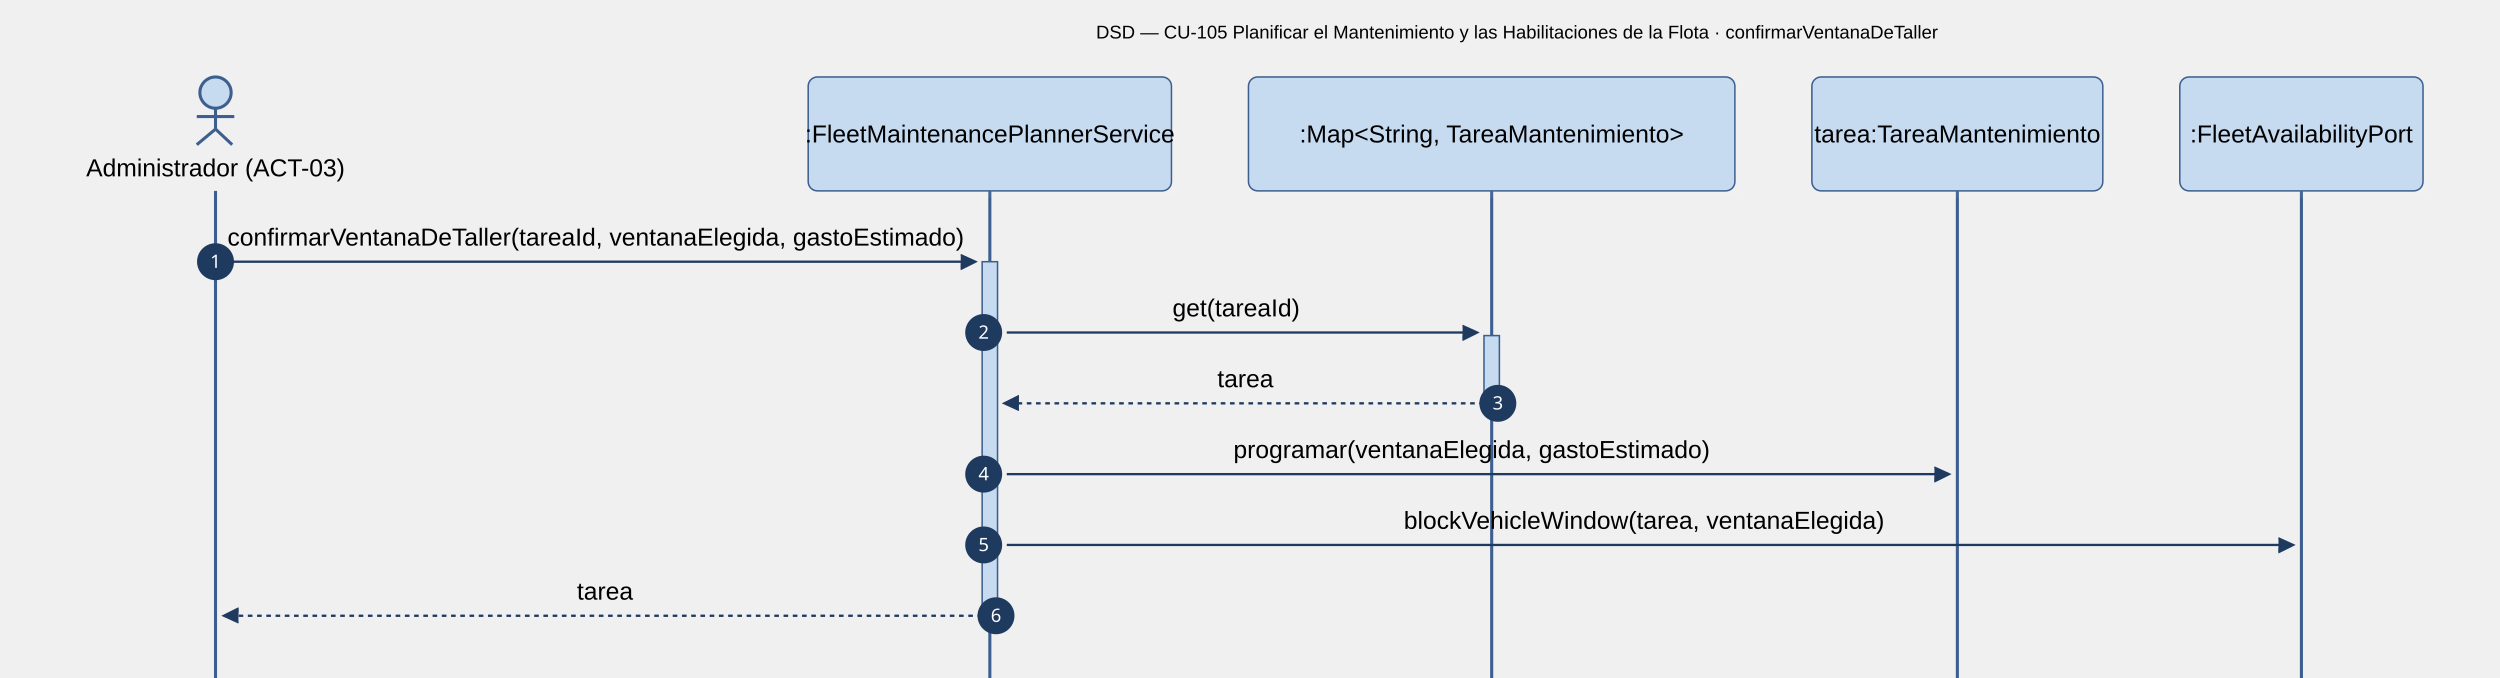
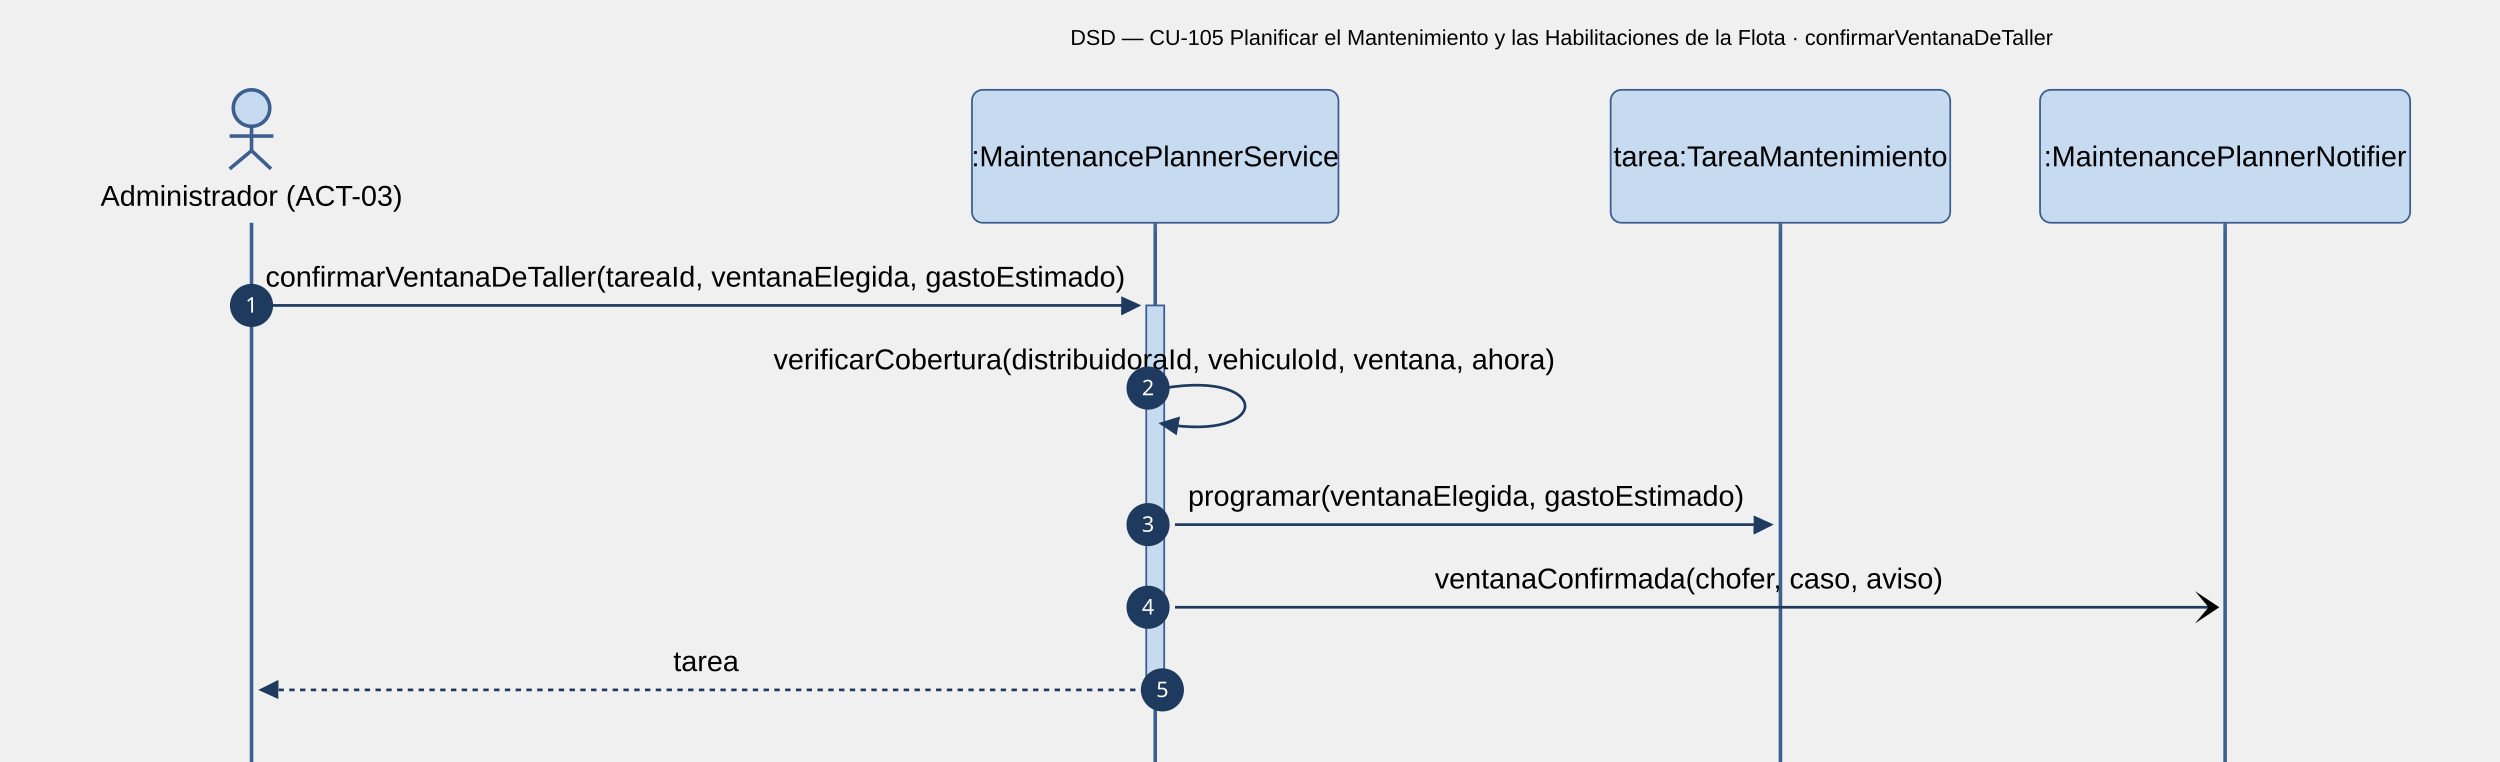
- <svg xmlns="http://www.w3.org/2000/svg" id="my-svg" width="100%" style="max-width: 1624px; background-color: white;" viewBox="-50 -50 1624 440" role="graphics-document document" aria-roledescription="sequence">
+ <svg xmlns="http://www.w3.org/2000/svg" id="my-svg" width="100%" style="max-width: 1391.5px; background-color: white;" viewBox="-50 -50 1391.5 424" role="graphics-document document" aria-roledescription="sequence">
  <g>
-     <line id="actor4" x1="1445" y1="74" x2="1445" y2="2000" class="actor-line 200" stroke-width="0.5px" stroke="#999" name="FIT" data-et="life-line" data-id="FIT" />
-     <g id="root-4" data-look="neo" data-et="participant" data-type="participant" data-id="FIT">
-       <rect x="1366" y="0" fill="#eaeaea" stroke="#666" width="158" height="74" name="FIT" rx="6" ry="6" class="actor actor-top" data-look="neo" filter="url(#my-svg-drop-shadow)" />
-       <text x="1445" y="37" dominant-baseline="central" alignment-baseline="central" class="actor actor-box" style="text-anchor: middle; font-size: 16px; font-weight: 400;">
-         <tspan x="1445" dy="0">:FleetAvailabilityPort</tspan>
+     <line id="actor3" x1="1188.5" y1="74" x2="1188.5" y2="2000" class="actor-line 200" stroke-width="0.5px" stroke="#999" name="MPN" data-et="life-line" data-id="MPN" />
+     <g id="root-3" data-look="neo" data-et="participant" data-type="participant" data-id="MPN">
+       <rect x="1085.5" y="0" fill="#eaeaea" stroke="#666" width="206" height="74" name="MPN" rx="6" ry="6" class="actor actor-top" data-look="neo" filter="url(#my-svg-drop-shadow)" />
+       <text x="1188.5" y="37" dominant-baseline="central" alignment-baseline="central" class="actor actor-box" style="text-anchor: middle; font-size: 16px; font-weight: 400;">
+         <tspan x="1188.5" dy="0">:MaintenancePlannerNotifier</tspan>
      </text>
    </g>
  </g>
  <g>
-     <line id="actor3" x1="1221.5" y1="74" x2="1221.5" y2="2000" class="actor-line 200" stroke-width="0.5px" stroke="#999" name="TAR" data-et="life-line" data-id="TAR" />
-     <g id="root-3" data-look="neo" data-et="participant" data-type="participant" data-id="TAR">
-       <rect x="1127" y="0" fill="#eaeaea" stroke="#666" width="189" height="74" name="TAR" rx="6" ry="6" class="actor actor-top" data-look="neo" filter="url(#my-svg-drop-shadow)" />
-       <text x="1221.5" y="37" dominant-baseline="central" alignment-baseline="central" class="actor actor-box" style="text-anchor: middle; font-size: 16px; font-weight: 400;">
-         <tspan x="1221.5" dy="0">tarea:TareaMantenimiento</tspan>
+     <line id="actor2" x1="941" y1="74" x2="941" y2="2000" class="actor-line 200" stroke-width="0.5px" stroke="#999" name="TAR" data-et="life-line" data-id="TAR" />
+     <g id="root-2" data-look="neo" data-et="participant" data-type="participant" data-id="TAR">
+       <rect x="846.5" y="0" fill="#eaeaea" stroke="#666" width="189" height="74" name="TAR" rx="6" ry="6" class="actor actor-top" data-look="neo" filter="url(#my-svg-drop-shadow)" />
+       <text x="941" y="37" dominant-baseline="central" alignment-baseline="central" class="actor actor-box" style="text-anchor: middle; font-size: 16px; font-weight: 400;">
+         <tspan x="941" dy="0">tarea:TareaMantenimiento</tspan>
      </text>
    </g>
  </g>
  <g>
-     <line id="actor2" x1="919" y1="74" x2="919" y2="2000" class="actor-line 200" stroke-width="0.5px" stroke="#999" name="COL" data-et="life-line" data-id="COL" />
-     <g id="root-2" data-look="neo" data-et="participant" data-type="participant" data-id="COL">
-       <rect x="761" y="0" fill="#eaeaea" stroke="#666" width="316" height="74" name="COL" rx="6" ry="6" class="actor actor-top" data-look="neo" filter="url(#my-svg-drop-shadow)" />
-       <text x="919" y="37" dominant-baseline="central" alignment-baseline="central" class="actor actor-box" style="text-anchor: middle; font-size: 16px; font-weight: 400;">
-         <tspan x="919" dy="0">:Map&lt;String, TareaMantenimiento&gt;</tspan>
-       </text>
-     </g>
-   </g>
-   <g>
-     <line id="actor1" x1="593" y1="74" x2="593" y2="2000" class="actor-line 200" stroke-width="0.5px" stroke="#999" name="PLN" data-et="life-line" data-id="PLN" />
-     <g id="root-1" data-look="neo" data-et="participant" data-type="participant" data-id="PLN">
-       <rect x="475" y="0" fill="#eaeaea" stroke="#666" width="236" height="74" name="PLN" rx="6" ry="6" class="actor actor-top" data-look="neo" filter="url(#my-svg-drop-shadow)" />
+     <line id="actor1" x1="593" y1="74" x2="593" y2="2000" class="actor-line 200" stroke-width="0.5px" stroke="#999" name="MPS" data-et="life-line" data-id="MPS" />
+     <g id="root-1" data-look="neo" data-et="participant" data-type="participant" data-id="MPS">
+       <rect x="491" y="0" fill="#eaeaea" stroke="#666" width="204" height="74" name="MPS" rx="6" ry="6" class="actor actor-top" data-look="neo" filter="url(#my-svg-drop-shadow)" />
      <text x="593" y="37" dominant-baseline="central" alignment-baseline="central" class="actor actor-box" style="text-anchor: middle; font-size: 16px; font-weight: 400;">
-         <tspan x="593" dy="0">:FleetMaintenancePlannerService</tspan>
+         <tspan x="593" dy="0">:MaintenancePlannerService</tspan>
      </text>
    </g>
  </g>
  <g>
    <line id="actor0" x1="90" y1="74" x2="90" y2="2000" class="actor-line 200" stroke-width="0.5px" stroke="#999" name="ADM" data-et="life-line" data-id="ADM" />
  </g>
  <style>#my-svg{font-family:Arial,Helvetica,sans-serif;font-size:12px;fill:#000000;}@keyframes edge-animation-frame{from{stroke-dashoffset:0;}}@keyframes dash{to{stroke-dashoffset:0;}}#my-svg .edge-animation-slow{stroke-dasharray:9,5!important;stroke-dashoffset:900;animation:dash 50s linear infinite;stroke-linecap:round;}#my-svg .edge-animation-fast{stroke-dasharray:9,5!important;stroke-dashoffset:900;animation:dash 20s linear infinite;stroke-linecap:round;}#my-svg .error-icon{fill:hsl(31.429, 58.333%, 90.882%);}#my-svg .error-text{fill:rgb(9.688, 22.604, 36.812);stroke:rgb(9.688, 22.604, 36.812);}#my-svg .edge-thickness-normal{stroke-width:1px;}#my-svg .edge-thickness-thick{stroke-width:3.5px;}#my-svg .edge-pattern-solid{stroke-dasharray:0;}#my-svg .edge-thickness-invisible{stroke-width:0;fill:none;}#my-svg .edge-pattern-dashed{stroke-dasharray:3;}#my-svg .edge-pattern-dotted{stroke-dasharray:2;}#my-svg .marker{fill:#1F3A5F;stroke:#1F3A5F;}#my-svg .marker.cross{stroke:#1F3A5F;}#my-svg svg{font-family:Arial,Helvetica,sans-serif;font-size:12px;}#my-svg p{margin:0;}#my-svg .actor{stroke:#3C5F8F;fill:#C6DAF0;stroke-width:1;}#my-svg rect.actor.outer-path[data-look="neo"]{filter:drop-shadow( 1px 2px 2px rgba(185,185,185,1));}#my-svg rect.note[data-look="neo"]{stroke:#3C5F8F;fill:#FFFFFF;filter:drop-shadow( 1px 2px 2px rgba(185,185,185,1));}#my-svg text.actor&gt;tspan{fill:#000000;stroke:none;}#my-svg .actor-line{stroke:#3C5F8F;}#my-svg .innerArc{stroke-width:1.5;stroke-dasharray:none;}#my-svg .messageLine0{stroke-width:1.5;stroke-dasharray:none;stroke:#1F3A5F;}#my-svg .messageLine1{stroke-width:1.5;stroke-dasharray:2,2;stroke:#1F3A5F;}#my-svg [id$="-arrowhead"] path{fill:#1F3A5F;stroke:#1F3A5F;}#my-svg .sequenceNumber{fill:#FFFFFF;}#my-svg [id$="-sequencenumber"]{fill:#1F3A5F;}#my-svg [id$="-crosshead"] path{fill:#1F3A5F;stroke:#1F3A5F;}#my-svg .messageText{fill:#000000;stroke:none;}#my-svg .labelBox{stroke:#3C5F8F;fill:#DCE6F2;filter:drop-shadow( 1px 2px 2px rgba(185,185,185,1));}#my-svg .labelText,#my-svg .labelText&gt;tspan{fill:#000000;stroke:none;}#my-svg .loopText,#my-svg .loopText&gt;tspan{fill:#000000;stroke:none;}#my-svg .sectionTitle,#my-svg .sectionTitle&gt;tspan{fill:#000000;stroke:none;}#my-svg .loopLine{stroke-width:2px;stroke-dasharray:2,2;stroke:#3C5F8F;fill:#3C5F8F;}#my-svg .note{stroke:#3C5F8F;fill:#FFFFFF;}#my-svg .noteText,#my-svg .noteText&gt;tspan{fill:#000000;stroke:none;}#my-svg .activation0{fill:#C6DAF0;stroke:#3C5F8F;}#my-svg .activation1{fill:#C6DAF0;stroke:#3C5F8F;}#my-svg .activation2{fill:#C6DAF0;stroke:#3C5F8F;}#my-svg .actorPopupMenu{position:absolute;}#my-svg .actorPopupMenuPanel{position:absolute;fill:#C6DAF0;box-shadow:0px 8px 16px 0px rgba(0,0,0,0.2);filter:drop-shadow(3px 5px 2px rgb(0 0 0 / 0.4));}#my-svg .actor-man circle,#my-svg line{fill:#C6DAF0;stroke-width:2px;}#my-svg g rect.rect{filter:drop-shadow( 1px 2px 2px rgba(185,185,185,1));stroke:#3C5F8F;}#my-svg .node .neo-node{stroke:#3C5F8F;}#my-svg [data-look="neo"].node rect,#my-svg [data-look="neo"].cluster rect,#my-svg [data-look="neo"].node polygon{stroke:url(#my-svg-gradient);filter:drop-shadow( 1px 2px 2px rgba(185,185,185,1));}#my-svg [data-look="neo"].swimlane.cluster rect{filter:none;}#my-svg [data-look="neo"].node path{stroke:url(#my-svg-gradient);stroke-width:1px;}#my-svg [data-look="neo"].node .outer-path{filter:drop-shadow( 1px 2px 2px rgba(185,185,185,1));}#my-svg [data-look="neo"].node .neo-line path{stroke:#3C5F8F;filter:none;}#my-svg [data-look="neo"].node circle{stroke:url(#my-svg-gradient);filter:drop-shadow( 1px 2px 2px rgba(185,185,185,1));}#my-svg [data-look="neo"].node circle .state-start{fill:#000000;}#my-svg [data-look="neo"].icon-shape .icon{fill:url(#my-svg-gradient);filter:drop-shadow( 1px 2px 2px rgba(185,185,185,1));}#my-svg [data-look="neo"].icon-shape .icon-neo path{stroke:url(#my-svg-gradient);filter:drop-shadow( 1px 2px 2px rgba(185,185,185,1));}#my-svg :root{--mermaid-font-family:"trebuchet ms",verdana,arial,sans-serif;}</style>
  <g />
  <defs>
    <symbol id="my-svg-computer" width="24" height="24">
      <path transform="scale(.5)" d="M2 2v13h20v-13h-20zm18 11h-16v-9h16v9zm-10.228 6l.466-1h3.524l.467 1h-4.457zm14.228 3h-24l2-6h2.104l-1.33 4h18.45l-1.297-4h2.073l2 6zm-5-10h-14v-7h14v7z" />
    </symbol>
  </defs>
  <defs>
    <symbol id="my-svg-database" fill-rule="evenodd" clip-rule="evenodd">
      <path transform="scale(.5)" d="M12.258.001l.256.004.255.005.253.008.251.01.249.012.247.015.246.016.242.019.241.02.239.023.236.024.233.027.231.028.229.031.225.032.223.034.22.036.217.038.214.04.211.041.208.043.205.045.201.046.198.048.194.05.191.051.187.053.183.054.18.056.175.057.172.059.168.06.163.061.16.063.155.064.15.066.074.033.073.033.071.034.07.034.069.035.068.035.067.035.066.035.064.036.064.036.062.036.06.036.06.037.058.037.058.037.055.038.055.038.053.038.052.038.051.039.05.039.048.039.047.039.045.04.044.04.043.04.041.04.04.041.039.041.037.041.036.041.034.041.033.042.032.042.03.042.029.042.027.042.026.043.024.043.023.043.021.043.02.043.018.044.017.043.015.044.013.044.012.044.011.045.009.044.007.045.006.045.004.045.002.045.001.045v17l-.001.045-.002.045-.004.045-.006.045-.007.045-.009.044-.011.045-.012.044-.013.044-.015.044-.017.043-.018.044-.02.043-.021.043-.023.043-.024.043-.026.043-.027.042-.029.042-.03.042-.032.042-.033.042-.034.041-.036.041-.037.041-.039.041-.04.041-.041.04-.043.04-.044.04-.045.04-.047.039-.048.039-.05.039-.051.039-.052.038-.053.038-.055.038-.055.038-.058.037-.058.037-.06.037-.06.036-.062.036-.064.036-.064.036-.066.035-.067.035-.068.035-.069.035-.07.034-.071.034-.073.033-.074.033-.15.066-.155.064-.16.063-.163.061-.168.06-.172.059-.175.057-.18.056-.183.054-.187.053-.191.051-.194.05-.198.048-.201.046-.205.045-.208.043-.211.041-.214.04-.217.038-.22.036-.223.034-.225.032-.229.031-.231.028-.233.027-.236.024-.239.023-.241.02-.242.019-.246.016-.247.015-.249.012-.251.01-.253.008-.255.005-.256.004-.258.001-.258-.001-.256-.004-.255-.005-.253-.008-.251-.01-.249-.012-.247-.015-.245-.016-.243-.019-.241-.02-.238-.023-.236-.024-.234-.027-.231-.028-.228-.031-.226-.032-.223-.034-.22-.036-.217-.038-.214-.04-.211-.041-.208-.043-.204-.045-.201-.046-.198-.048-.195-.05-.19-.051-.187-.053-.184-.054-.179-.056-.176-.057-.172-.059-.167-.06-.164-.061-.159-.063-.155-.064-.151-.066-.074-.033-.072-.033-.072-.034-.07-.034-.069-.035-.068-.035-.067-.035-.066-.035-.064-.036-.063-.036-.062-.036-.061-.036-.06-.037-.058-.037-.057-.037-.056-.038-.055-.038-.053-.038-.052-.038-.051-.039-.049-.039-.049-.039-.046-.039-.046-.04-.044-.04-.043-.04-.041-.04-.04-.041-.039-.041-.037-.041-.036-.041-.034-.041-.033-.042-.032-.042-.03-.042-.029-.042-.027-.042-.026-.043-.024-.043-.023-.043-.021-.043-.02-.043-.018-.044-.017-.043-.015-.044-.013-.044-.012-.044-.011-.045-.009-.044-.007-.045-.006-.045-.004-.045-.002-.045-.001-.045v-17l.001-.045.002-.045.004-.045.006-.045.007-.045.009-.044.011-.045.012-.044.013-.044.015-.044.017-.043.018-.044.02-.043.021-.043.023-.043.024-.043.026-.043.027-.042.029-.042.03-.042.032-.042.033-.042.034-.041.036-.041.037-.041.039-.041.04-.041.041-.04.043-.04.044-.04.046-.04.046-.039.049-.039.049-.039.051-.039.052-.038.053-.038.055-.038.056-.038.057-.037.058-.037.06-.037.061-.036.062-.036.063-.036.064-.036.066-.035.067-.035.068-.035.069-.035.07-.034.072-.034.072-.033.074-.033.151-.066.155-.064.159-.063.164-.061.167-.06.172-.059.176-.057.179-.056.184-.054.187-.053.19-.051.195-.05.198-.048.201-.046.204-.045.208-.043.211-.041.214-.04.217-.038.22-.036.223-.034.226-.032.228-.031.231-.028.234-.027.236-.024.238-.023.241-.02.243-.019.245-.016.247-.015.249-.012.251-.01.253-.008.255-.005.256-.004.258-.001.258.001zm-9.258 20.499v.01l.001.021.003.021.004.022.005.021.006.022.007.022.009.023.01.022.011.023.012.023.013.023.015.023.016.024.017.023.018.024.019.024.021.024.022.025.023.024.024.025.052.049.056.05.061.051.066.051.07.051.075.051.079.052.084.052.088.052.092.052.097.052.102.051.105.052.11.052.114.051.119.051.123.051.127.05.131.05.135.05.139.048.144.049.147.047.152.047.155.047.16.045.163.045.167.043.171.043.176.041.178.041.183.039.187.039.19.037.194.035.197.035.202.033.204.031.209.03.212.029.216.027.219.025.222.024.226.021.23.02.233.018.236.016.24.015.243.012.246.01.249.008.253.005.256.004.259.001.26-.001.257-.004.254-.005.25-.008.247-.011.244-.012.241-.014.237-.016.233-.018.231-.021.226-.021.224-.024.22-.026.216-.027.212-.028.21-.031.205-.031.202-.034.198-.034.194-.036.191-.037.187-.039.183-.04.179-.04.175-.042.172-.043.168-.044.163-.045.16-.046.155-.046.152-.047.148-.048.143-.049.139-.049.136-.05.131-.05.126-.05.123-.051.118-.052.114-.051.11-.052.106-.052.101-.052.096-.052.092-.052.088-.053.083-.051.079-.052.074-.052.07-.051.065-.051.06-.051.056-.05.051-.05.023-.024.023-.025.021-.024.02-.024.019-.024.018-.024.017-.024.015-.023.014-.024.013-.023.012-.023.01-.023.01-.022.008-.022.006-.022.006-.022.004-.022.004-.021.001-.021.001-.021v-4.127l-.077.055-.08.053-.083.054-.085.053-.087.052-.09.052-.093.051-.095.05-.097.05-.1.049-.102.049-.105.048-.106.047-.109.047-.111.046-.114.045-.115.045-.118.044-.12.043-.122.042-.124.042-.126.041-.128.04-.13.04-.132.038-.134.038-.135.037-.138.037-.139.035-.142.035-.143.034-.144.033-.147.032-.148.031-.15.03-.151.03-.153.029-.154.027-.156.027-.158.026-.159.025-.161.024-.162.023-.163.022-.165.021-.166.02-.167.019-.169.018-.169.017-.171.016-.173.015-.173.014-.175.013-.175.012-.177.011-.178.01-.179.008-.179.008-.181.006-.182.005-.182.004-.184.003-.184.002h-.37l-.184-.002-.184-.003-.182-.004-.182-.005-.181-.006-.179-.008-.179-.008-.178-.01-.176-.011-.176-.012-.175-.013-.173-.014-.172-.015-.171-.016-.17-.017-.169-.018-.167-.019-.166-.02-.165-.021-.163-.022-.162-.023-.161-.024-.159-.025-.157-.026-.156-.027-.155-.027-.153-.029-.151-.03-.15-.03-.148-.031-.146-.032-.145-.033-.143-.034-.141-.035-.14-.035-.137-.037-.136-.037-.134-.038-.132-.038-.13-.04-.128-.04-.126-.041-.124-.042-.122-.042-.12-.044-.117-.043-.116-.045-.113-.045-.112-.046-.109-.047-.106-.047-.105-.048-.102-.049-.1-.049-.097-.05-.095-.05-.093-.052-.09-.051-.087-.052-.085-.053-.083-.054-.08-.054-.077-.054v4.127zm0-5.654v.011l.001.021.003.021.004.021.005.022.006.022.007.022.009.022.01.022.011.023.012.023.013.023.015.024.016.023.017.024.018.024.019.024.021.024.022.024.023.025.024.024.052.05.056.05.061.05.066.051.07.051.075.052.079.051.084.052.088.052.092.052.097.052.102.052.105.052.11.051.114.051.119.052.123.05.127.051.131.05.135.049.139.049.144.048.147.048.152.047.155.046.16.045.163.045.167.044.171.042.176.042.178.04.183.04.187.038.19.037.194.036.197.034.202.033.204.032.209.03.212.028.216.027.219.025.222.024.226.022.23.02.233.018.236.016.24.014.243.012.246.01.249.008.253.006.256.003.259.001.26-.001.257-.003.254-.006.25-.008.247-.01.244-.012.241-.015.237-.016.233-.018.231-.02.226-.022.224-.024.22-.025.216-.027.212-.029.21-.03.205-.032.202-.033.198-.035.194-.036.191-.037.187-.039.183-.039.179-.041.175-.042.172-.043.168-.044.163-.045.16-.045.155-.047.152-.047.148-.048.143-.048.139-.05.136-.049.131-.05.126-.051.123-.051.118-.051.114-.052.11-.052.106-.052.101-.052.096-.052.092-.052.088-.052.083-.052.079-.052.074-.051.07-.052.065-.051.06-.05.056-.051.051-.049.023-.025.023-.024.021-.025.02-.024.019-.024.018-.024.017-.024.015-.023.014-.023.013-.024.012-.022.01-.023.01-.023.008-.022.006-.022.006-.022.004-.021.004-.022.001-.021.001-.021v-4.139l-.077.054-.08.054-.083.054-.085.052-.087.053-.09.051-.093.051-.095.051-.097.05-.1.049-.102.049-.105.048-.106.047-.109.047-.111.046-.114.045-.115.044-.118.044-.12.044-.122.042-.124.042-.126.041-.128.04-.13.039-.132.039-.134.038-.135.037-.138.036-.139.036-.142.035-.143.033-.144.033-.147.033-.148.031-.15.03-.151.03-.153.028-.154.028-.156.027-.158.026-.159.025-.161.024-.162.023-.163.022-.165.021-.166.02-.167.019-.169.018-.169.017-.171.016-.173.015-.173.014-.175.013-.175.012-.177.011-.178.009-.179.009-.179.007-.181.007-.182.005-.182.004-.184.003-.184.002h-.37l-.184-.002-.184-.003-.182-.004-.182-.005-.181-.007-.179-.007-.179-.009-.178-.009-.176-.011-.176-.012-.175-.013-.173-.014-.172-.015-.171-.016-.17-.017-.169-.018-.167-.019-.166-.02-.165-.021-.163-.022-.162-.023-.161-.024-.159-.025-.157-.026-.156-.027-.155-.028-.153-.028-.151-.03-.15-.03-.148-.031-.146-.033-.145-.033-.143-.033-.141-.035-.14-.036-.137-.036-.136-.037-.134-.038-.132-.039-.13-.039-.128-.04-.126-.041-.124-.042-.122-.043-.12-.043-.117-.044-.116-.044-.113-.046-.112-.046-.109-.046-.106-.047-.105-.048-.102-.049-.1-.049-.097-.05-.095-.051-.093-.051-.09-.051-.087-.053-.085-.052-.083-.054-.08-.054-.077-.054v4.139zm0-5.666v.011l.001.02.003.022.004.021.005.022.006.021.007.022.009.023.01.022.011.023.012.023.013.023.015.023.016.024.017.024.018.023.019.024.021.025.022.024.023.024.024.025.052.05.056.05.061.05.066.051.07.051.075.052.079.051.084.052.088.052.092.052.097.052.102.052.105.051.11.052.114.051.119.051.123.051.127.05.131.05.135.05.139.049.144.048.147.048.152.047.155.046.16.045.163.045.167.043.171.043.176.042.178.04.183.04.187.038.19.037.194.036.197.034.202.033.204.032.209.03.212.028.216.027.219.025.222.024.226.021.23.02.233.018.236.017.24.014.243.012.246.01.249.008.253.006.256.003.259.001.26-.001.257-.003.254-.006.25-.008.247-.01.244-.013.241-.014.237-.016.233-.018.231-.02.226-.022.224-.024.22-.025.216-.027.212-.029.21-.03.205-.032.202-.033.198-.035.194-.036.191-.037.187-.039.183-.039.179-.041.175-.042.172-.043.168-.044.163-.045.16-.045.155-.047.152-.047.148-.048.143-.049.139-.049.136-.049.131-.051.126-.05.123-.051.118-.052.114-.051.11-.052.106-.052.101-.052.096-.052.092-.052.088-.052.083-.052.079-.052.074-.052.07-.051.065-.051.06-.051.056-.05.051-.049.023-.025.023-.025.021-.024.02-.024.019-.024.018-.024.017-.024.015-.023.014-.024.013-.023.012-.023.01-.022.01-.023.008-.022.006-.022.006-.022.004-.022.004-.021.001-.021.001-.021v-4.153l-.077.054-.08.054-.083.053-.085.053-.087.053-.09.051-.093.051-.095.051-.097.05-.1.049-.102.048-.105.048-.106.048-.109.046-.111.046-.114.046-.115.044-.118.044-.12.043-.122.043-.124.042-.126.041-.128.04-.13.039-.132.039-.134.038-.135.037-.138.036-.139.036-.142.034-.143.034-.144.033-.147.032-.148.032-.15.03-.151.03-.153.028-.154.028-.156.027-.158.026-.159.024-.161.024-.162.023-.163.023-.165.021-.166.02-.167.019-.169.018-.169.017-.171.016-.173.015-.173.014-.175.013-.175.012-.177.01-.178.01-.179.009-.179.007-.181.006-.182.006-.182.004-.184.003-.184.001-.185.001-.185-.001-.184-.001-.184-.003-.182-.004-.182-.006-.181-.006-.179-.007-.179-.009-.178-.01-.176-.01-.176-.012-.175-.013-.173-.014-.172-.015-.171-.016-.17-.017-.169-.018-.167-.019-.166-.02-.165-.021-.163-.023-.162-.023-.161-.024-.159-.024-.157-.026-.156-.027-.155-.028-.153-.028-.151-.03-.15-.03-.148-.032-.146-.032-.145-.033-.143-.034-.141-.034-.14-.036-.137-.036-.136-.037-.134-.038-.132-.039-.13-.039-.128-.041-.126-.041-.124-.041-.122-.043-.12-.043-.117-.044-.116-.044-.113-.046-.112-.046-.109-.046-.106-.048-.105-.048-.102-.048-.1-.05-.097-.049-.095-.051-.093-.051-.09-.052-.087-.052-.085-.053-.083-.053-.08-.054-.077-.054v4.153zm8.74-8.179l-.257.004-.254.005-.25.008-.247.011-.244.012-.241.014-.237.016-.233.018-.231.021-.226.022-.224.023-.22.026-.216.027-.212.028-.21.031-.205.032-.202.033-.198.034-.194.036-.191.038-.187.038-.183.04-.179.041-.175.042-.172.043-.168.043-.163.045-.16.046-.155.046-.152.048-.148.048-.143.048-.139.049-.136.05-.131.05-.126.051-.123.051-.118.051-.114.052-.11.052-.106.052-.101.052-.096.052-.092.052-.088.052-.083.052-.079.052-.074.051-.07.052-.065.051-.06.05-.056.05-.051.05-.023.025-.023.024-.021.024-.02.025-.019.024-.018.024-.017.023-.015.024-.014.023-.013.023-.012.023-.01.023-.01.022-.008.022-.006.023-.006.021-.004.022-.004.021-.001.021-.001.021.001.021.001.021.004.021.004.022.006.021.006.023.008.022.01.022.01.023.012.023.013.023.014.023.015.024.017.023.018.024.019.024.02.025.021.024.023.024.023.025.051.05.056.05.06.05.065.051.07.052.074.051.079.052.083.052.088.052.092.052.096.052.101.052.106.052.11.052.114.052.118.051.123.051.126.051.131.05.136.05.139.049.143.048.148.048.152.048.155.046.16.046.163.045.168.043.172.043.175.042.179.041.183.04.187.038.191.038.194.036.198.034.202.033.205.032.21.031.212.028.216.027.22.026.224.023.226.022.231.021.233.018.237.016.241.014.244.012.247.011.25.008.254.005.257.004.26.001.26-.001.257-.004.254-.005.25-.008.247-.011.244-.012.241-.014.237-.016.233-.018.231-.021.226-.022.224-.023.22-.026.216-.027.212-.028.21-.031.205-.032.202-.033.198-.034.194-.036.191-.038.187-.038.183-.04.179-.041.175-.042.172-.043.168-.043.163-.045.16-.046.155-.046.152-.048.148-.048.143-.048.139-.049.136-.05.131-.05.126-.051.123-.051.118-.051.114-.052.11-.052.106-.052.101-.052.096-.052.092-.052.088-.052.083-.052.079-.052.074-.051.07-.052.065-.051.06-.05.056-.05.051-.05.023-.025.023-.024.021-.024.02-.025.019-.024.018-.024.017-.023.015-.024.014-.023.013-.023.012-.023.01-.023.01-.022.008-.022.006-.023.006-.021.004-.022.004-.021.001-.021.001-.021-.001-.021-.001-.021-.004-.021-.004-.022-.006-.021-.006-.023-.008-.022-.01-.022-.01-.023-.012-.023-.013-.023-.014-.023-.015-.024-.017-.023-.018-.024-.019-.024-.02-.025-.021-.024-.023-.024-.023-.025-.051-.05-.056-.05-.06-.05-.065-.051-.07-.052-.074-.051-.079-.052-.083-.052-.088-.052-.092-.052-.096-.052-.101-.052-.106-.052-.11-.052-.114-.052-.118-.051-.123-.051-.126-.051-.131-.05-.136-.05-.139-.049-.143-.048-.148-.048-.152-.048-.155-.046-.16-.046-.163-.045-.168-.043-.172-.043-.175-.042-.179-.041-.183-.04-.187-.038-.191-.038-.194-.036-.198-.034-.202-.033-.205-.032-.21-.031-.212-.028-.216-.027-.22-.026-.224-.023-.226-.022-.231-.021-.233-.018-.237-.016-.241-.014-.244-.012-.247-.011-.25-.008-.254-.005-.257-.004-.26-.001-.26.001z" />
    </symbol>
  </defs>
  <defs>
    <symbol id="my-svg-clock" width="24" height="24">
      <path transform="scale(.5)" d="M12 2c5.514 0 10 4.486 10 10s-4.486 10-10 10-10-4.486-10-10 4.486-10 10-10zm0-2c-6.627 0-12 5.373-12 12s5.373 12 12 12 12-5.373 12-12-5.373-12-12-12zm5.848 12.459c.202.038.202.333.001.372-1.907.361-6.045 1.111-6.547 1.111-.719 0-1.301-.582-1.301-1.301 0-.512.77-5.447 1.125-7.445.034-.192.312-.181.343.014l.985 6.238 5.394 1.011z" />
    </symbol>
  </defs>
  <defs>
    <marker id="my-svg-arrowhead" refX="7.9" refY="5" markerUnits="userSpaceOnUse" markerWidth="12" markerHeight="12" orient="auto-start-reverse">
      <path d="M -1 0 L 10 5 L 0 10 z" />
    </marker>
  </defs>
  <defs>
    <marker id="my-svg-crosshead" markerWidth="15" markerHeight="8" orient="auto" refX="4" refY="4.5">
      <path fill="none" stroke="#000000" stroke-width="1pt" d="M 1,2 L 6,7 M 6,2 L 1,7" style="stroke-dasharray: 0, 0;" />
    </marker>
  </defs>
  <defs>
    <marker id="my-svg-filled-head" refX="15.5" refY="7" markerWidth="20" markerHeight="28" orient="auto">
      <path d="M 18,7 L9,13 L14,7 L9,1 Z" />
    </marker>
  </defs>
  <defs>
    <marker id="my-svg-sequencenumber" refX="15" refY="15" markerWidth="60" markerHeight="40" orient="auto">
      <circle cx="15" cy="15" r="6" />
    </marker>
  </defs>
  <defs>
    <marker id="my-svg-solidTopArrowHead" refX="7.9" refY="7.25" markerUnits="userSpaceOnUse" markerWidth="12" markerHeight="12" orient="auto-start-reverse">
      <path d="M 0 0 L 10 8 L 0 8 z" />
    </marker>
  </defs>
  <defs>
    <marker id="my-svg-solidBottomArrowHead" refX="7.9" refY="0.75" markerUnits="userSpaceOnUse" markerWidth="12" markerHeight="12" orient="auto-start-reverse">
      <path d="M 0 0 L 10 0 L 0 8 z" />
    </marker>
  </defs>
  <defs>
    <marker id="my-svg-stickTopArrowHead" refX="7.5" refY="7" markerUnits="userSpaceOnUse" markerWidth="12" markerHeight="12" orient="auto-start-reverse">
      <path d="M 0 0 L 7 7" stroke="black" stroke-width="1.5" fill="none" />
    </marker>
  </defs>
  <defs>
    <marker id="my-svg-stickBottomArrowHead" refX="7.5" refY="0" markerUnits="userSpaceOnUse" markerWidth="12" markerHeight="12" orient="auto-start-reverse">
      <path d="M 0 7 L 7 0" stroke="black" stroke-width="1.5" fill="none" />
    </marker>
  </defs>
  <defs>
    <filter id="my-svg-drop-shadow" height="130%" width="130%">
      <feDropShadow dx="4" dy="4" stdDeviation="0" flood-opacity="0.06" flood-color="#FFFFFF" />
    </filter>
  </defs>
  <g>
-     <rect x="588" y="120" fill="#EDF2AE" stroke="#666" width="10" height="230" class="activation0" data-look="neo" />
-   </g>
-   <g>
-     <rect x="914" y="168" fill="#EDF2AE" stroke="#666" width="10" height="44" class="activation0" data-look="neo" />
+     <rect x="588" y="120" fill="#EDF2AE" stroke="#666" width="10" height="214" class="activation0" data-look="neo" />
  </g>
  <g class="actor-man actor-top" name="ADM" data-et="participant" data-type="actor" data-id="ADM" style="stroke: rgb(60, 95, 143);">
    <line id="actor-man-torso0" x1="90" y1="20.308" x2="90" y2="33.846" />
    <line id="actor-man-arms0" x1="77.815" y1="25.723" x2="102.185" y2="25.723" />
    <line x1="77.815" y1="44" x2="90" y2="33.846" />
    <line x1="90" y1="33.846" x2="100.831" y2="44" />
    <circle cx="90" cy="10.154" r="10.154" width="180" height="74" />
    <text x="90" y="59" dominant-baseline="central" alignment-baseline="central" class="actor actor-man" style="text-anchor: middle; font-size: 16px; font-weight: 400;">
      <tspan x="90" dy="0">Administrador (ACT-03)</tspan>
    </text>
  </g>
  <text x="337" y="89" text-anchor="middle" dominant-baseline="middle" alignment-baseline="middle" class="messageText" dy="1em" style="font-size: 16px; font-weight: 400;">confirmarVentanaDeTaller(tareaId, ventanaElegida, gastoEstimado)</text>
-   <line x1="97" y1="120" x2="582" y2="120" class="messageLine0" data-et="message" data-id="i1" data-from="ADM" data-to="PLN" stroke-width="2" stroke="none" marker-end="url(#my-svg-arrowhead)" style="fill: none;" />
+   <line x1="97" y1="120" x2="582" y2="120" class="messageLine0" data-et="message" data-id="i1" data-from="ADM" data-to="MPS" stroke-width="2" stroke="none" marker-end="url(#my-svg-arrowhead)" style="fill: none;" />
  <line x1="90" y1="120" x2="90" y2="120" stroke-width="0" marker-start="url(#my-svg-sequencenumber)" />
  <text x="90" y="124" font-family="sans-serif" font-size="12px" text-anchor="middle" class="sequenceNumber">1</text>
-   <text x="753" y="135" text-anchor="middle" dominant-baseline="middle" alignment-baseline="middle" class="messageText" dy="1em" style="font-size: 16px; font-weight: 400;">get(tareaId)</text>
-   <line x1="604" y1="166" x2="908" y2="166" class="messageLine0" data-et="message" data-id="i3" data-from="PLN" data-to="COL" stroke-width="2" stroke="none" marker-end="url(#my-svg-arrowhead)" style="fill: none;" />
+   <text x="598" y="135" text-anchor="middle" dominant-baseline="middle" alignment-baseline="middle" class="messageText" dy="1em" style="font-size: 16px; font-weight: 400;">verificarCobertura(distribuidoraId, vehiculoId, ventana, ahora)</text>
+   <path d="M 598,166 C 658,156 658,196 598,186" class="messageLine0" data-et="message" data-id="i3" data-from="MPS" data-to="MPS" stroke-width="2" stroke="none" marker-end="url(#my-svg-arrowhead)" x1="604" style="fill: none;" />
  <line x1="589" y1="166" x2="589" y2="166" stroke-width="0" marker-start="url(#my-svg-sequencenumber)" />
  <text x="589" y="170" font-family="sans-serif" font-size="12px" text-anchor="middle" class="sequenceNumber">2</text>
-   <text x="759" y="181" text-anchor="middle" dominant-baseline="middle" alignment-baseline="middle" class="messageText" dy="1em" style="font-size: 16px; font-weight: 400;">tarea</text>
-   <line x1="920" y1="212" x2="604" y2="212" class="messageLine1" data-et="message" data-id="i5" data-from="COL" data-to="PLN" stroke-width="2" stroke="none" marker-end="url(#my-svg-arrowhead)" style="stroke-dasharray: 3, 3; fill: none;" />
-   <line x1="923" y1="212" x2="923" y2="212" stroke-width="0" marker-start="url(#my-svg-sequencenumber)" />
-   <text x="923" y="216" font-family="sans-serif" font-size="12px" text-anchor="middle" class="sequenceNumber">3</text>
-   <text x="906" y="227" text-anchor="middle" dominant-baseline="middle" alignment-baseline="middle" class="messageText" dy="1em" style="font-size: 16px; font-weight: 400;">programar(ventanaElegida, gastoEstimado)</text>
-   <line x1="604" y1="258" x2="1214.5" y2="258" class="messageLine0" data-et="message" data-id="i7" data-from="PLN" data-to="TAR" stroke-width="2" stroke="none" marker-end="url(#my-svg-arrowhead)" style="fill: none;" />
-   <line x1="589" y1="258" x2="589" y2="258" stroke-width="0" marker-start="url(#my-svg-sequencenumber)" />
-   <text x="589" y="262" font-family="sans-serif" font-size="12px" text-anchor="middle" class="sequenceNumber">4</text>
-   <text x="1018" y="273" text-anchor="middle" dominant-baseline="middle" alignment-baseline="middle" class="messageText" dy="1em" style="font-size: 16px; font-weight: 400;">blockVehicleWindow(tarea, ventanaElegida)</text>
-   <line x1="604" y1="304" x2="1438" y2="304" class="messageLine0" data-et="message" data-id="i8" data-from="PLN" data-to="FIT" stroke-width="2" stroke="none" marker-end="url(#my-svg-arrowhead)" style="fill: none;" />
-   <line x1="589" y1="304" x2="589" y2="304" stroke-width="0" marker-start="url(#my-svg-sequencenumber)" />
-   <text x="589" y="308" font-family="sans-serif" font-size="12px" text-anchor="middle" class="sequenceNumber">5</text>
-   <text x="343" y="319" text-anchor="middle" dominant-baseline="middle" alignment-baseline="middle" class="messageText" dy="1em" style="font-size: 16px; font-weight: 400;">tarea</text>
-   <line x1="594" y1="350" x2="97" y2="350" class="messageLine1" data-et="message" data-id="i9" data-from="PLN" data-to="ADM" stroke-width="2" stroke="none" marker-end="url(#my-svg-arrowhead)" style="stroke-dasharray: 3, 3; fill: none;" />
-   <line x1="597" y1="350" x2="597" y2="350" stroke-width="0" marker-start="url(#my-svg-sequencenumber)" />
-   <text x="597" y="354" font-family="sans-serif" font-size="12px" text-anchor="middle" class="sequenceNumber">6</text>
-   <text x="662" y="-25">DSD — CU-105 Planificar el Mantenimiento y las Habilitaciones de la Flota · confirmarVentanaDeTaller</text>
+   <text x="766" y="211" text-anchor="middle" dominant-baseline="middle" alignment-baseline="middle" class="messageText" dy="1em" style="font-size: 16px; font-weight: 400;">programar(ventanaElegida, gastoEstimado)</text>
+   <line x1="604" y1="242" x2="934" y2="242" class="messageLine0" data-et="message" data-id="i4" data-from="MPS" data-to="TAR" stroke-width="2" stroke="none" marker-end="url(#my-svg-arrowhead)" style="fill: none;" />
+   <line x1="589" y1="242" x2="589" y2="242" stroke-width="0" marker-start="url(#my-svg-sequencenumber)" />
+   <text x="589" y="246" font-family="sans-serif" font-size="12px" text-anchor="middle" class="sequenceNumber">3</text>
+   <text x="890" y="257" text-anchor="middle" dominant-baseline="middle" alignment-baseline="middle" class="messageText" dy="1em" style="font-size: 16px; font-weight: 400;">ventanaConfirmada(chofer, caso, aviso)</text>
+   <line x1="604" y1="288" x2="1181.5" y2="288" class="messageLine0" data-et="message" data-id="i5" data-from="MPS" data-to="MPN" stroke-width="2" stroke="none" marker-end="url(#my-svg-filled-head)" style="fill: none;" />
+   <line x1="589" y1="288" x2="589" y2="288" stroke-width="0" marker-start="url(#my-svg-sequencenumber)" />
+   <text x="589" y="292" font-family="sans-serif" font-size="12px" text-anchor="middle" class="sequenceNumber">4</text>
+   <text x="343" y="303" text-anchor="middle" dominant-baseline="middle" alignment-baseline="middle" class="messageText" dy="1em" style="font-size: 16px; font-weight: 400;">tarea</text>
+   <line x1="594" y1="334" x2="97" y2="334" class="messageLine1" data-et="message" data-id="i6" data-from="MPS" data-to="ADM" stroke-width="2" stroke="none" marker-end="url(#my-svg-arrowhead)" style="stroke-dasharray: 3, 3; fill: none;" />
+   <line x1="597" y1="334" x2="597" y2="334" stroke-width="0" marker-start="url(#my-svg-sequencenumber)" />
+   <text x="597" y="338" font-family="sans-serif" font-size="12px" text-anchor="middle" class="sequenceNumber">5</text>
+   <text x="545.75" y="-25">DSD — CU-105 Planificar el Mantenimiento y las Habilitaciones de la Flota · confirmarVentanaDeTaller</text>
</svg>
